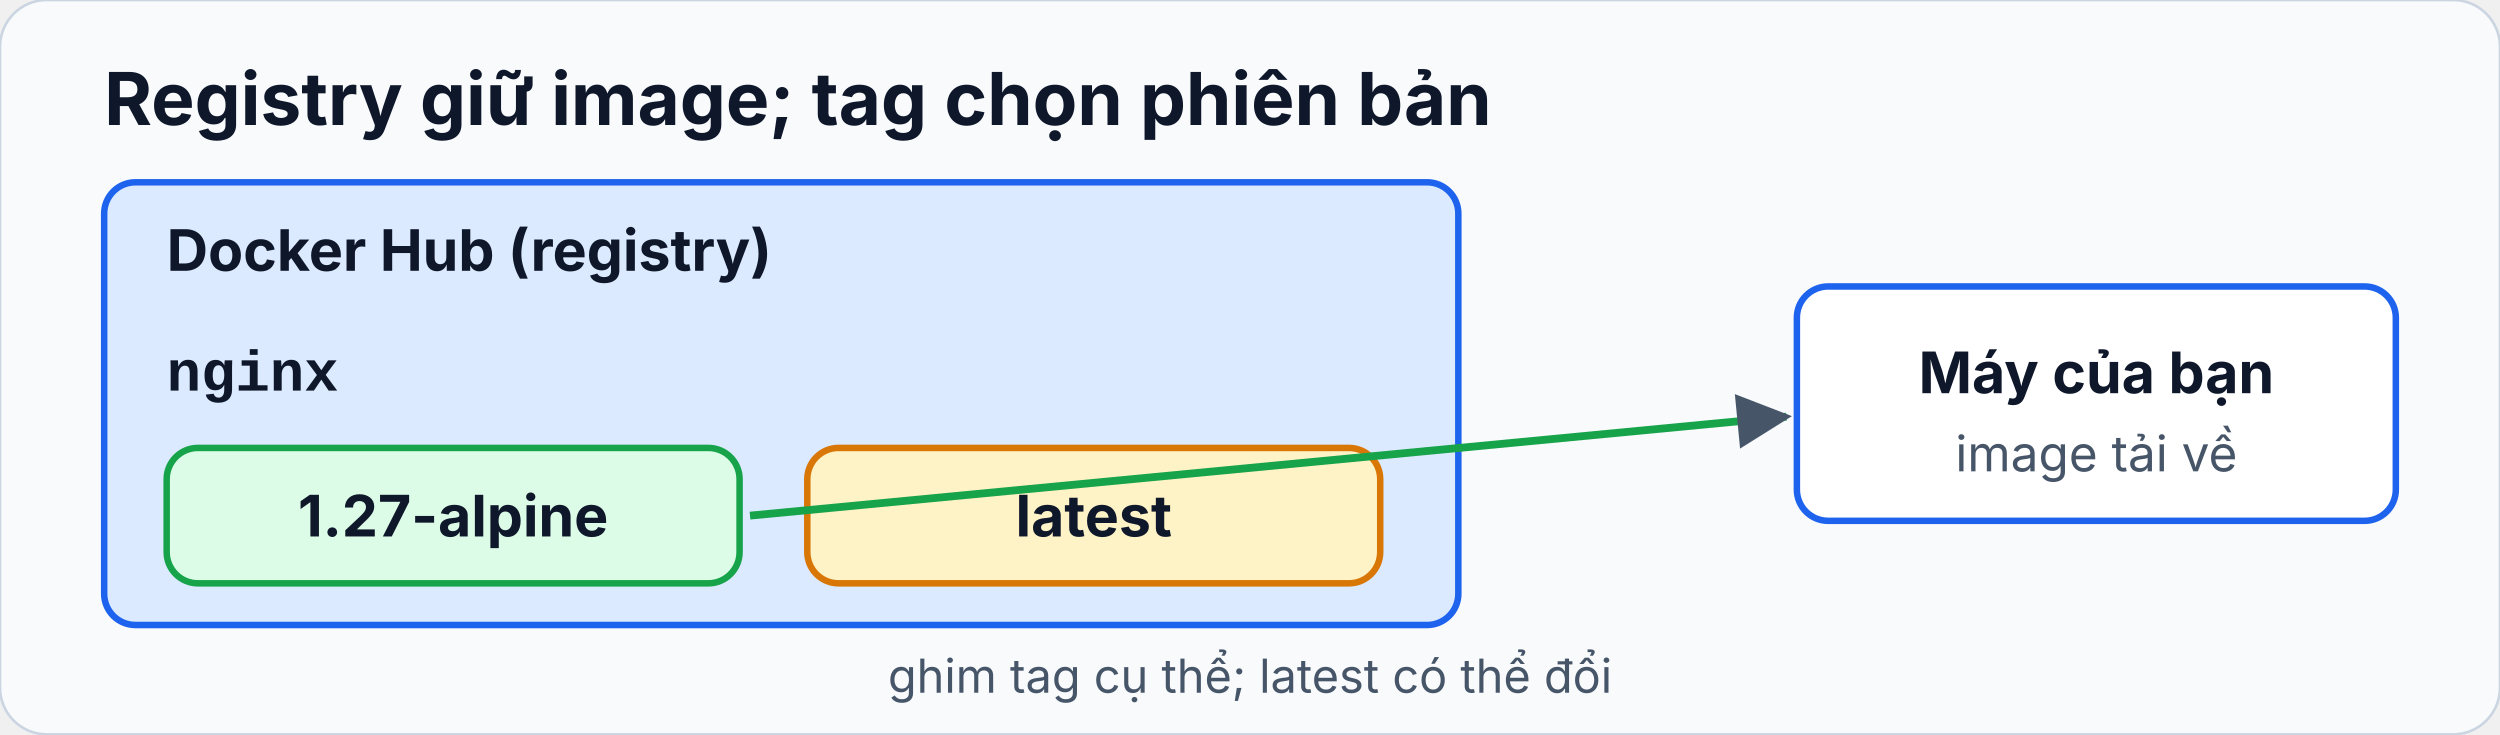
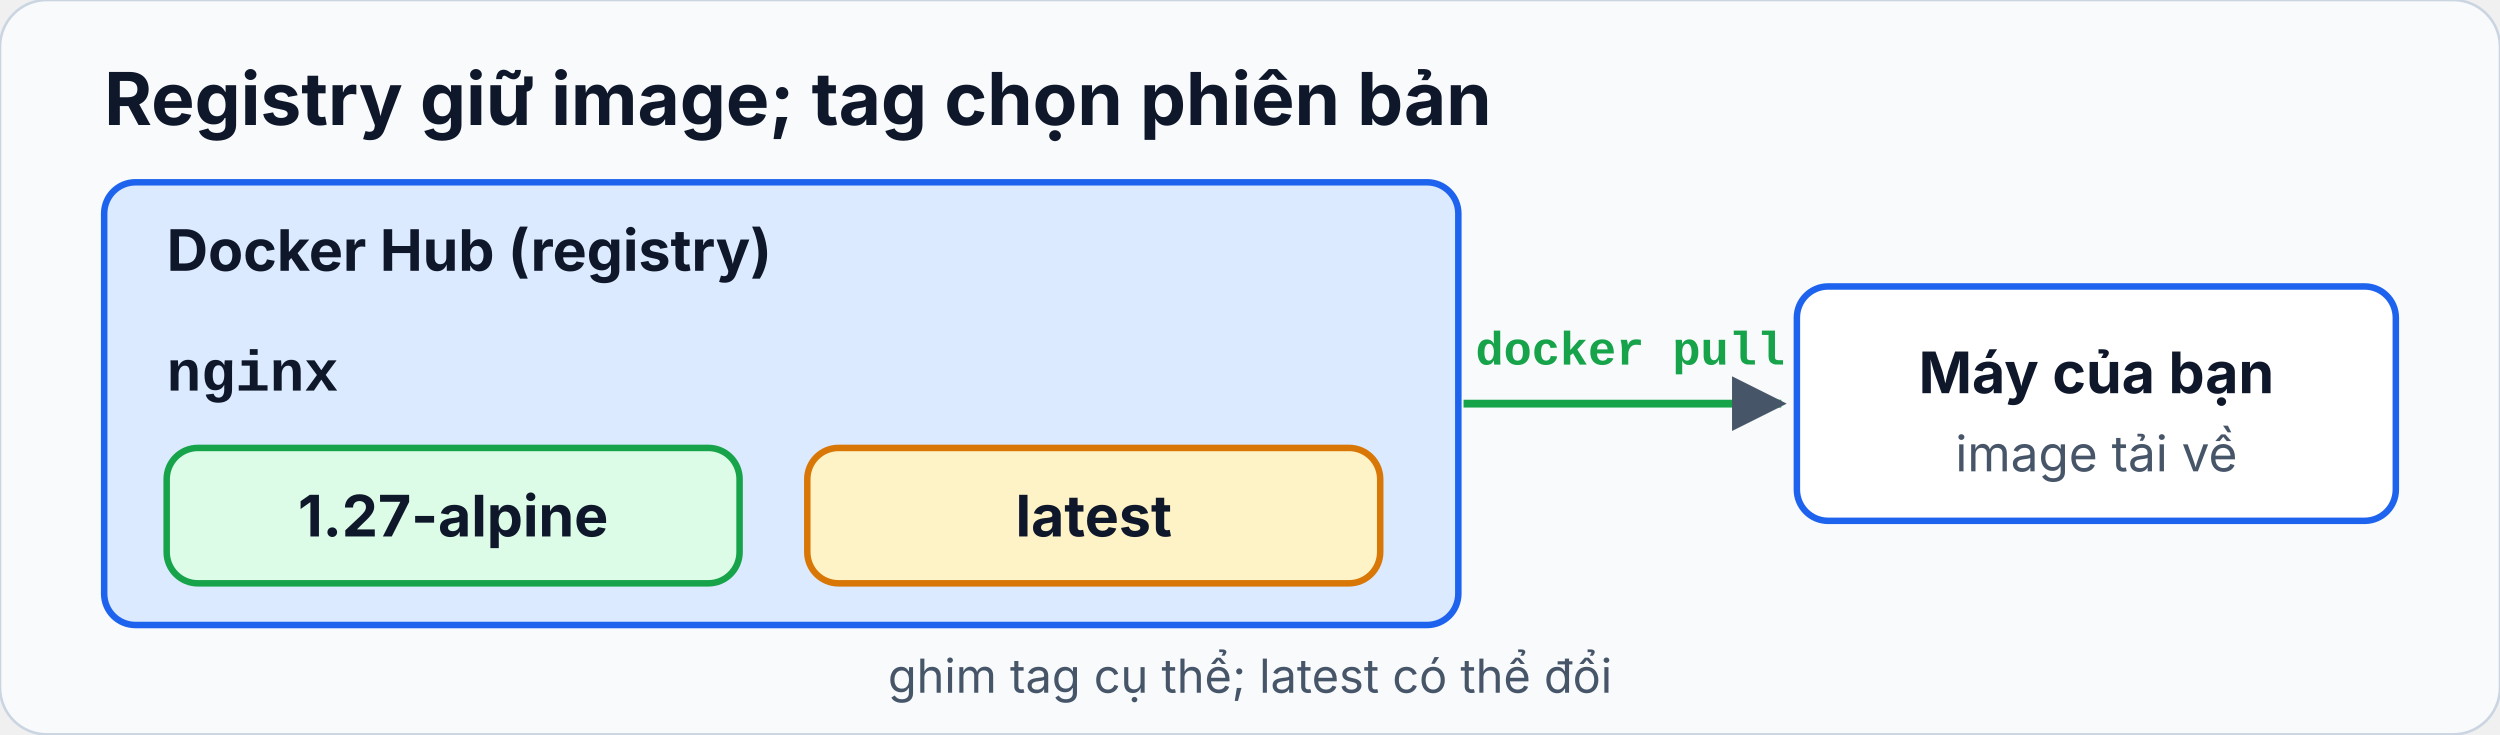
<svg xmlns="http://www.w3.org/2000/svg" viewBox="0 0 960 282" width="960" height="282" font-family="Inter, 'Segoe UI', system-ui, sans-serif">
  <defs>
    <marker id="a" viewBox="0 0 10 10" refX="9" refY="5" markerWidth="7" markerHeight="7" orient="auto-start-reverse">
      <path d="M0 0L10 5L0 10z" fill="#475569" />
    </marker>
  </defs>
  <rect width="960" height="282" rx="18" fill="#f8fafc" stroke="#cbd5e1" />
  <text x="40" y="48" font-size="28" font-weight="700" fill="#0f172a">Registry giữ image; tag chọn phiên bản</text>
  <rect x="40" y="70" width="520" height="170" rx="12" fill="#dbeafe" stroke="#1d63ed" stroke-width="2.5" />
  <text x="64" y="104" font-size="22" font-weight="700" text-anchor="start" fill="#0f172a">Docker Hub (registry)</text>
  <text x="64" y="150" font-size="22" font-weight="700" text-anchor="start" fill="#0f172a" font-family="Consolas, 'Courier New', monospace">nginx</text>
  <rect x="64" y="172" width="220" height="52" rx="12" fill="#dcfce7" stroke="#16a34a" stroke-width="2.5" />
  <text x="174" y="206" font-size="22" font-weight="700" text-anchor="middle" fill="#0f172a">1.27-alpine</text>
  <rect x="310" y="172" width="220" height="52" rx="12" fill="#fef3c7" stroke="#d97706" stroke-width="2.5" />
  <text x="420" y="206" font-size="22" font-weight="700" text-anchor="middle" fill="#0f172a">latest</text>
  <rect x="690" y="110" width="230" height="90" rx="12" fill="#ffffff" stroke="#1d63ed" stroke-width="2.5" />
  <text x="805" y="151" font-size="22" font-weight="700" text-anchor="middle" fill="#0f172a">Máy của bạn</text>
  <text x="805" y="181" font-size="19" font-weight="400" text-anchor="middle" fill="#475569">image tải về</text>
-   <path d="M288 198L686 160" stroke="#16a34a" stroke-width="3" marker-end="url(#a)" />
+   <path d="M562 155L684 155" stroke="#16a34a" stroke-width="3" marker-end="url(#a)" />
+   <text x="626" y="140" font-size="18" font-weight="700" text-anchor="middle" fill="#16a34a" font-family="Consolas, 'Courier New', monospace">docker pull</text>
  <text x="480" y="266" font-size="18" font-weight="400" text-anchor="middle" fill="#475569">ghim tag cụ thể; latest có thể đổi</text>
</svg>
